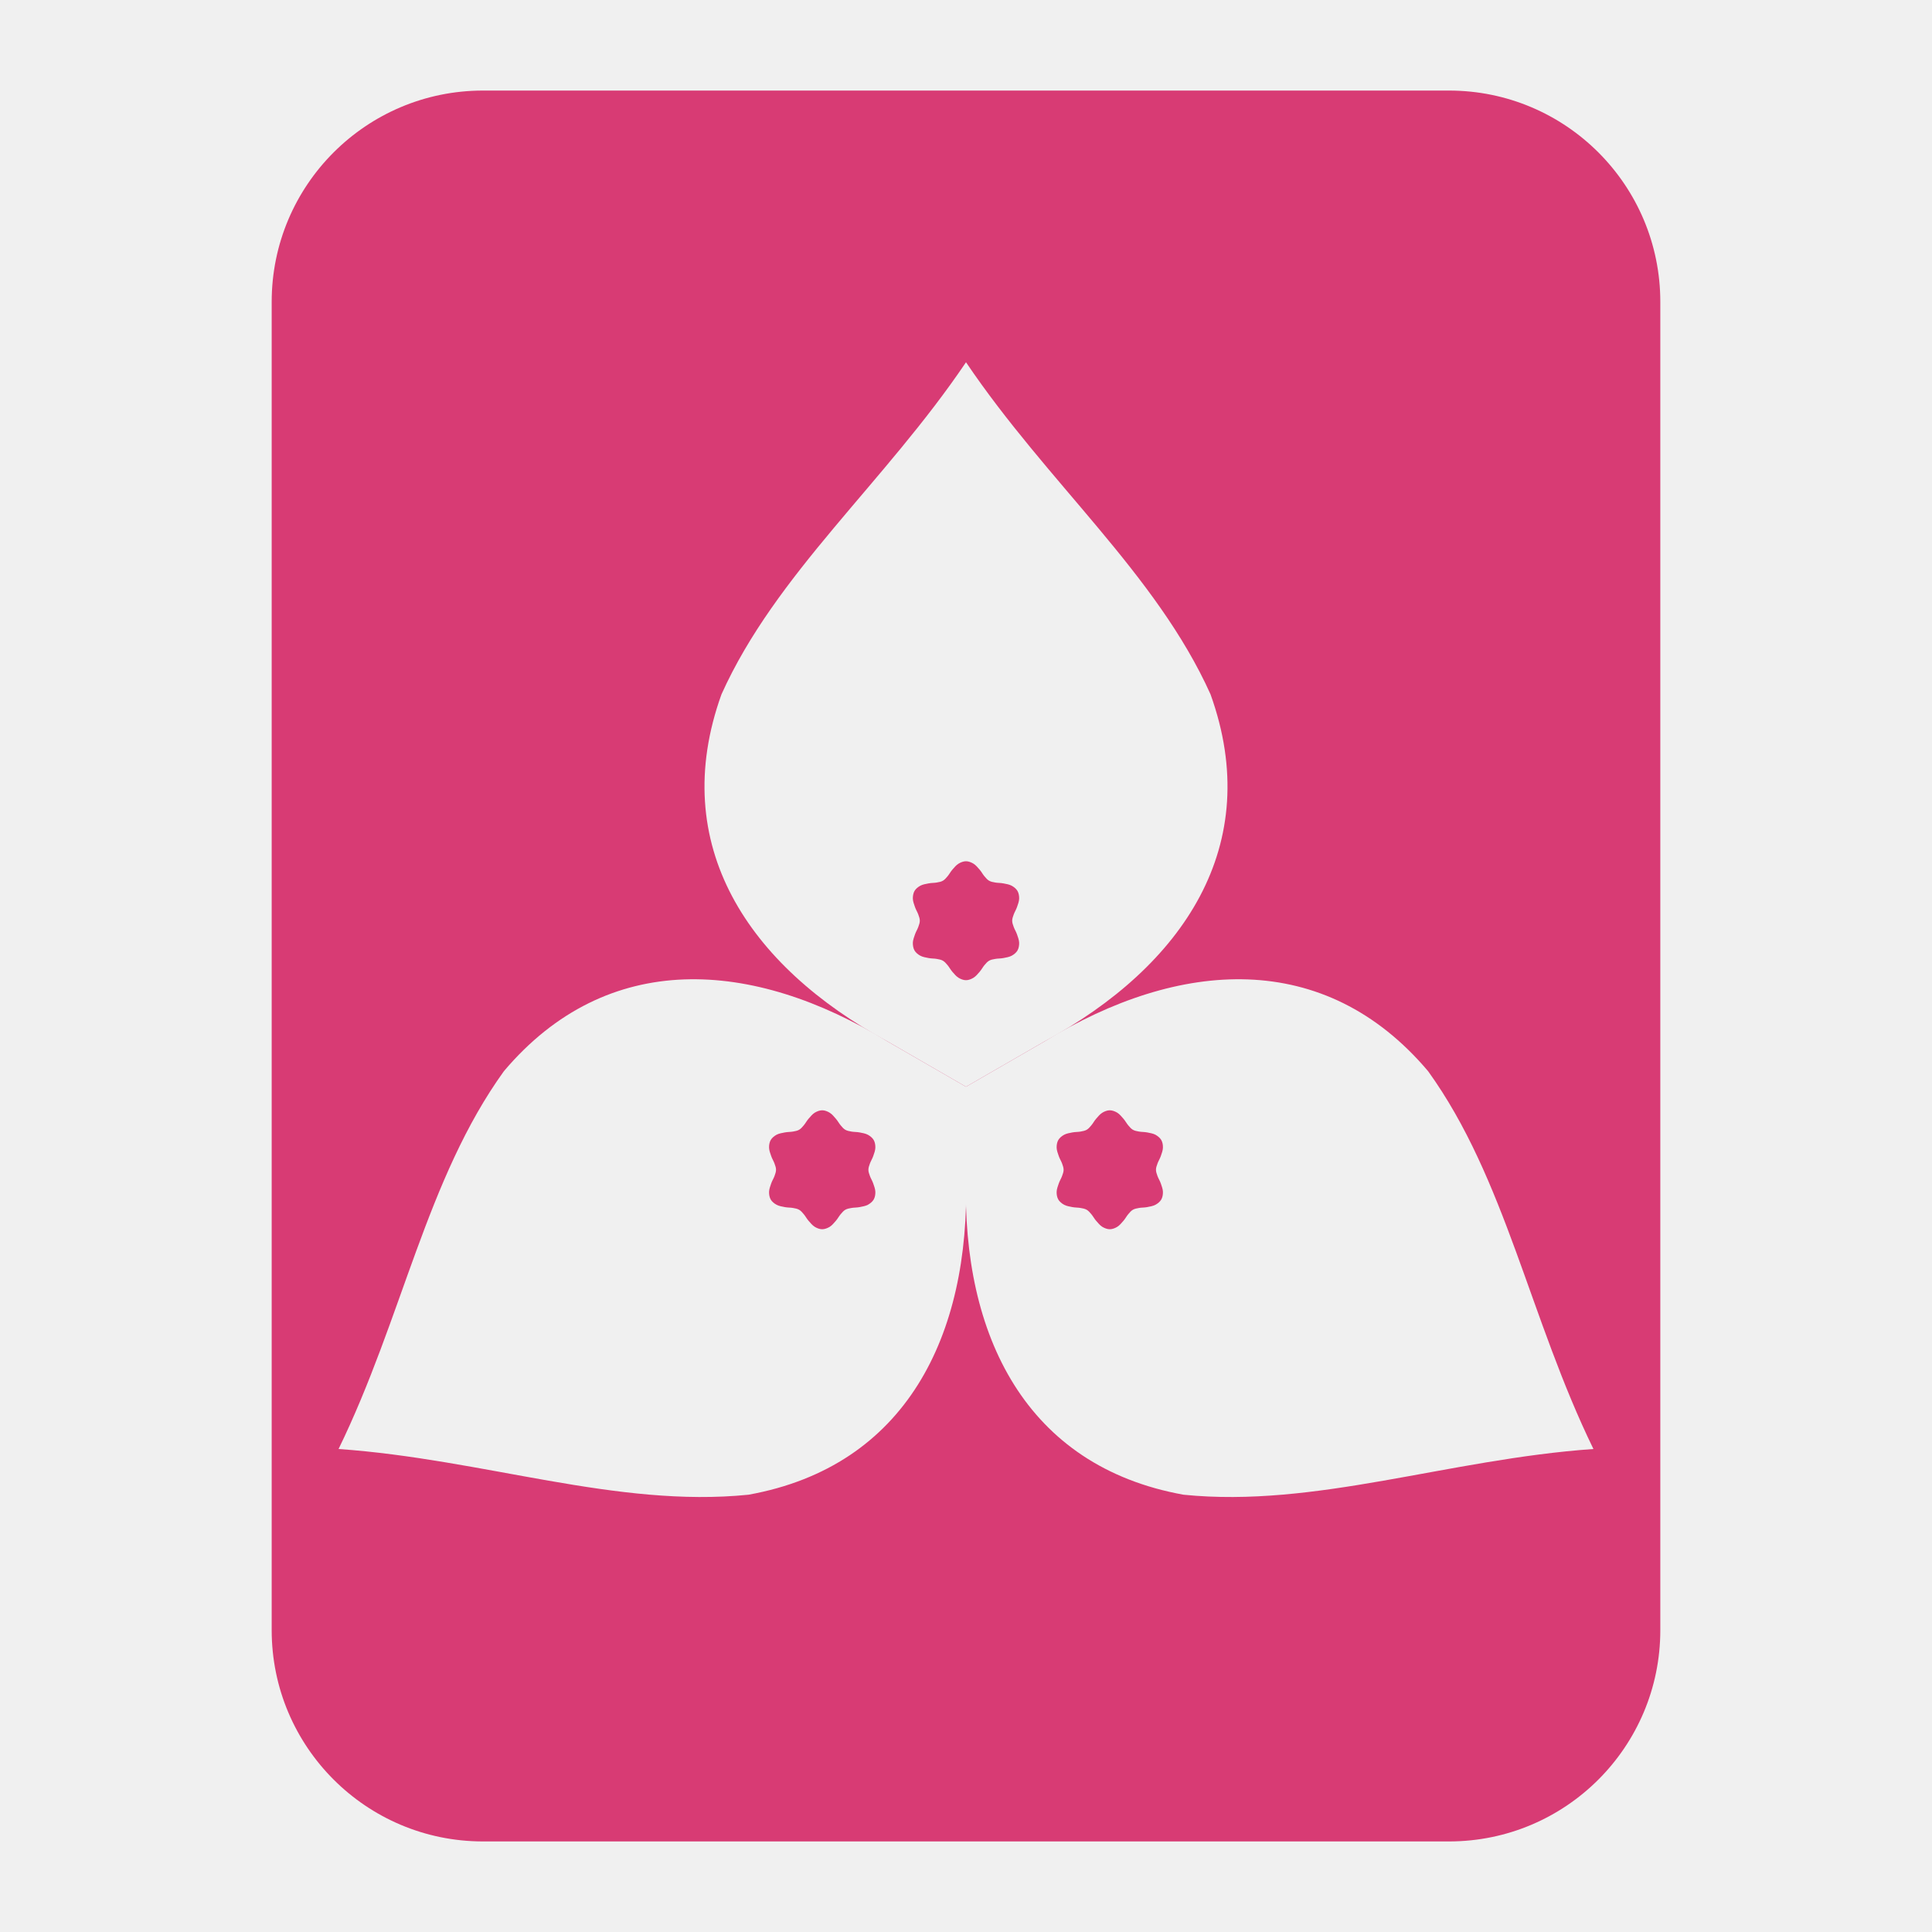
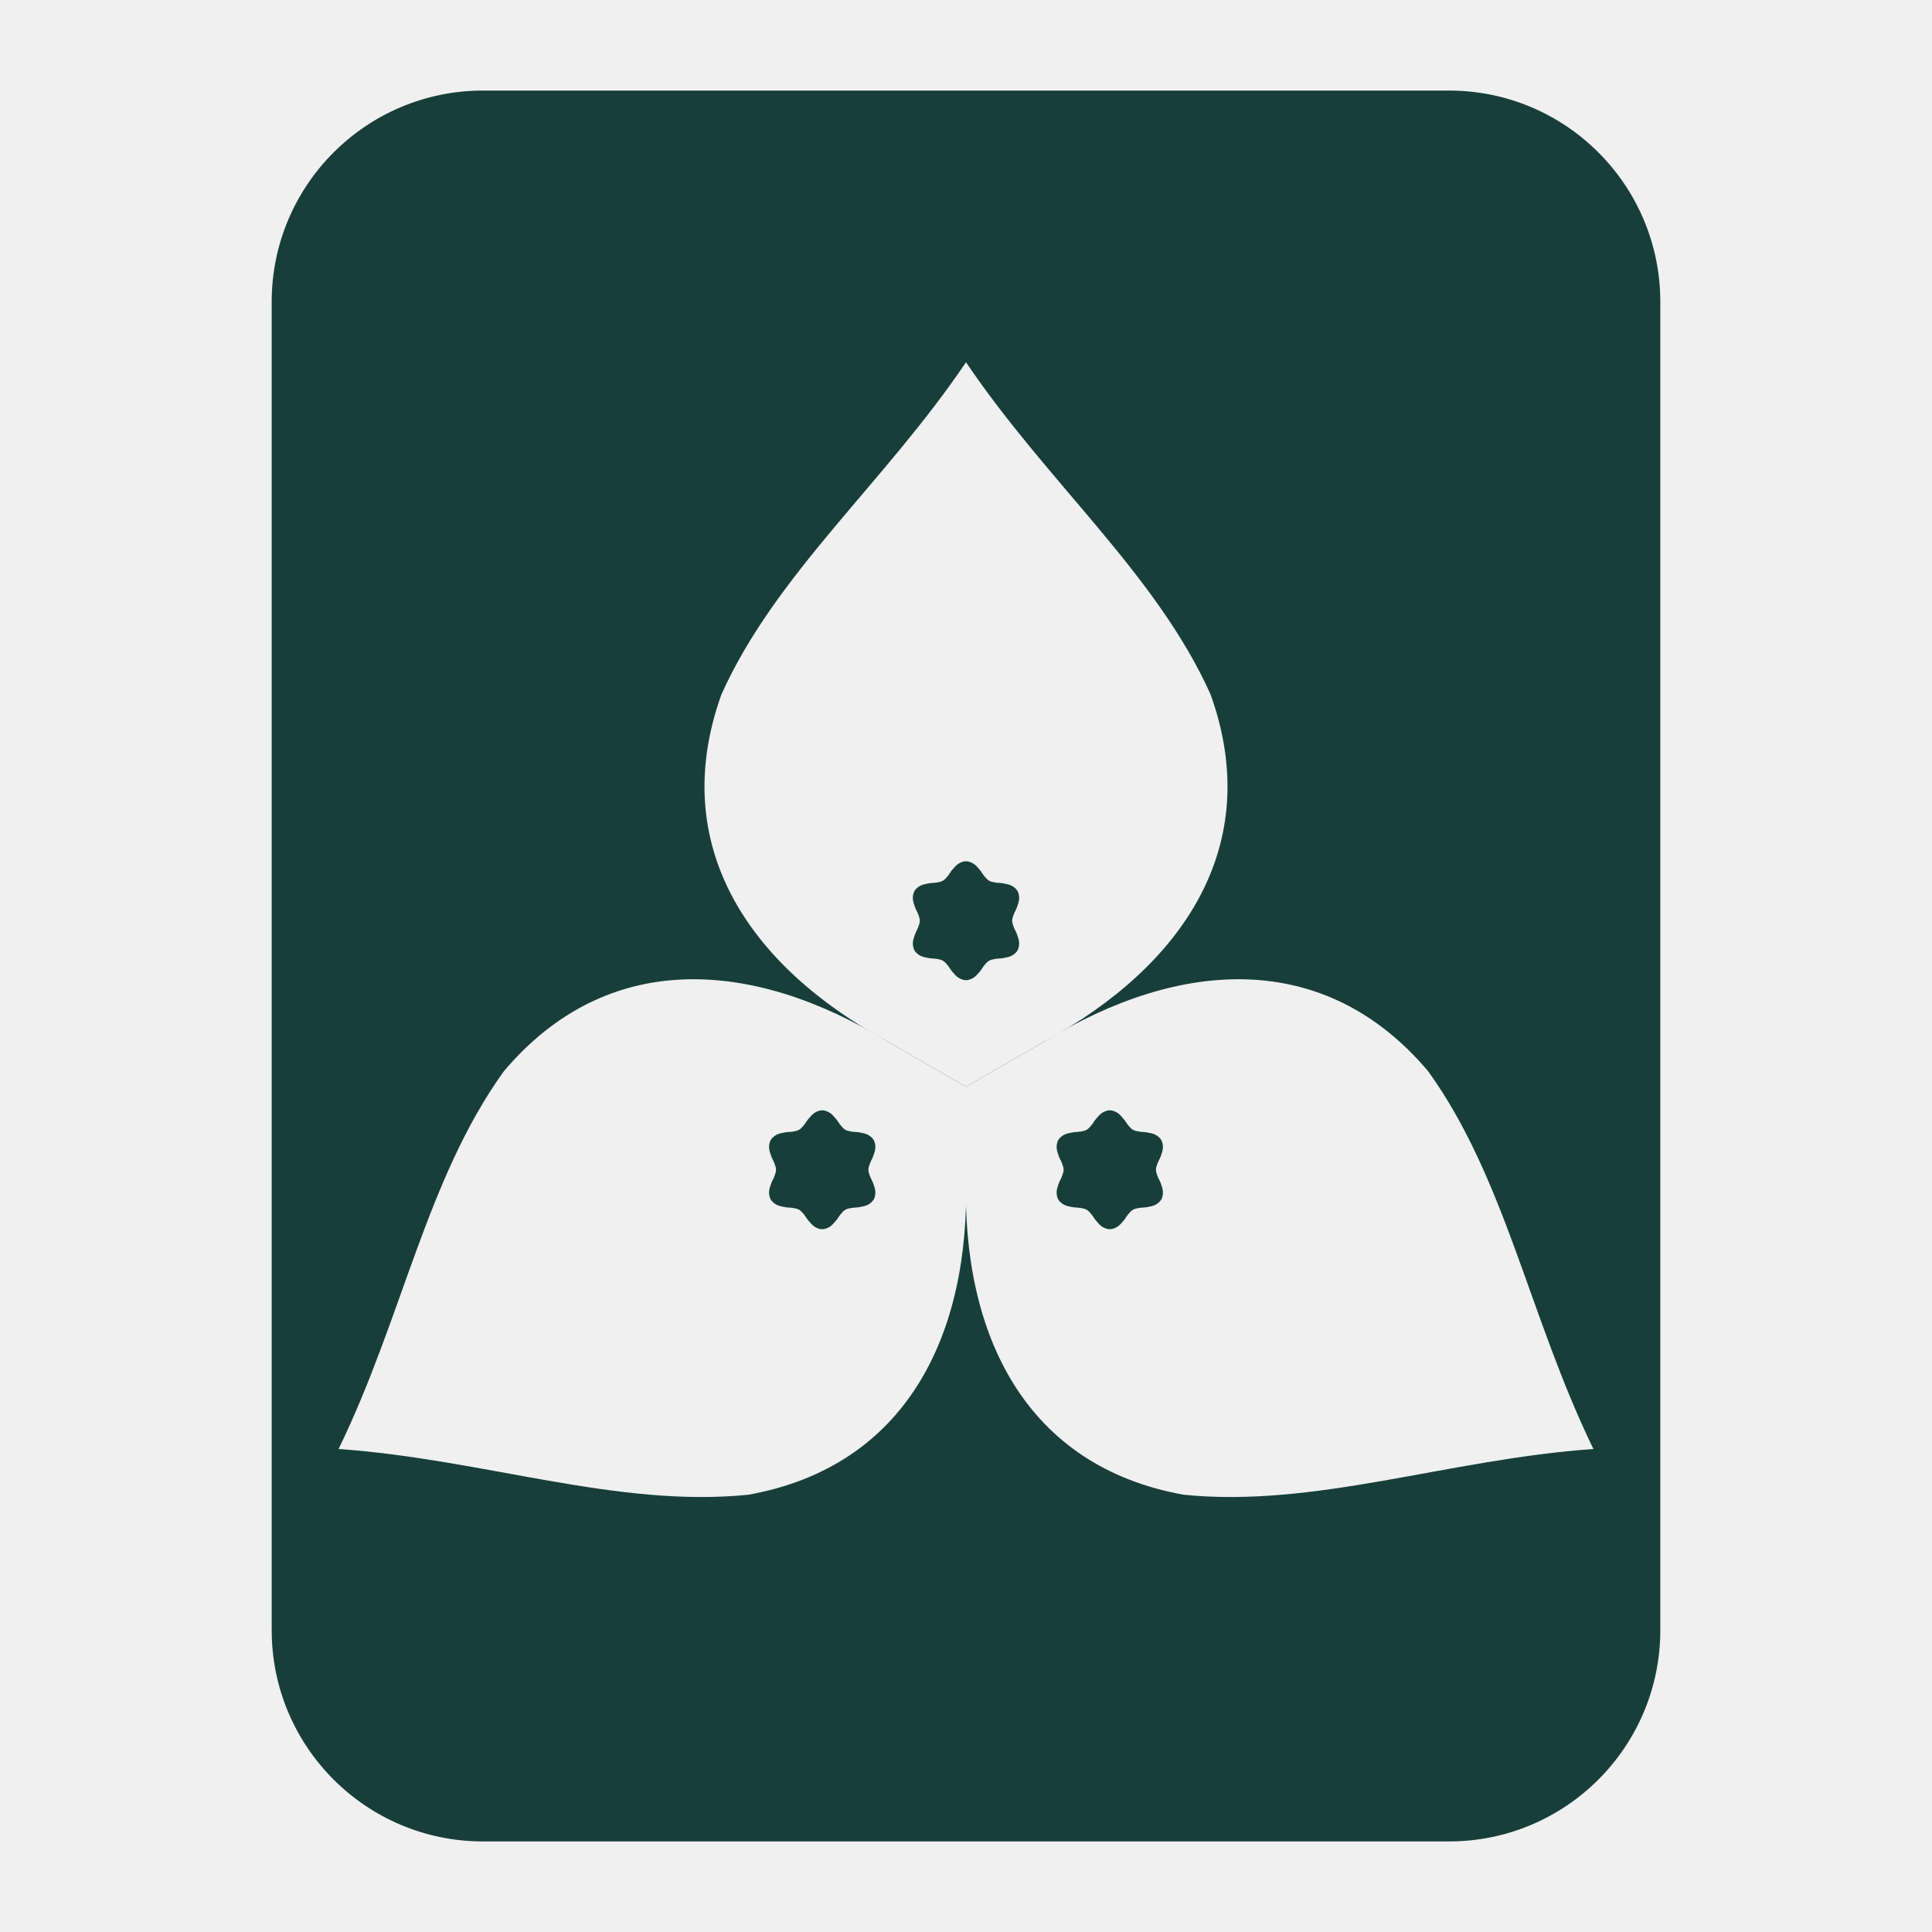
- <svg xmlns="http://www.w3.org/2000/svg" viewBox="0 0 64 64" color="#D83B74">
+ <svg xmlns="http://www.w3.org/2000/svg" viewBox="0 0 64 64" color="#173E3B">
  <defs>
-     <mask id="huapai-three-flowers" maskUnits="userSpaceOnUse" x="0" y="0" width="64" height="64">
-       <rect width="64" height="64" fill="white" />
-       <g color="black">
-         <g fill="currentColor" fill-rule="evenodd">
-           <path d="M32 36L29.402 34.5C24.8 32 22.1 28 23.9 23C25.7 19 29.3 16 32 12C34.7 16 38.3 19 40.1 23C41.9 28 39.2 32 34.598 34.5L32 36ZM32 28.53C32.083 28.53 32.173 28.564 32.249 28.611C32.324 28.657 32.393 28.74 32.453 28.81C32.513 28.879 32.558 28.966 32.61 29.027C32.662 29.088 32.705 29.14 32.765 29.175C32.825 29.21 32.892 29.221 32.971 29.235C33.049 29.25 33.147 29.245 33.237 29.263C33.328 29.28 33.434 29.298 33.512 29.34C33.59 29.382 33.665 29.443 33.706 29.515C33.748 29.587 33.763 29.682 33.761 29.771C33.758 29.86 33.72 29.96 33.69 30.047C33.66 30.134 33.608 30.216 33.581 30.292C33.554 30.367 33.53 30.431 33.53 30.5C33.53 30.569 33.554 30.633 33.581 30.708C33.608 30.784 33.66 30.866 33.69 30.953C33.72 31.04 33.758 31.14 33.761 31.229C33.763 31.318 33.748 31.413 33.706 31.485C33.665 31.557 33.59 31.618 33.512 31.66C33.434 31.702 33.328 31.72 33.237 31.737C33.147 31.755 33.049 31.75 32.971 31.765C32.892 31.779 32.825 31.79 32.765 31.825C32.705 31.86 32.662 31.912 32.61 31.973C32.558 32.034 32.513 32.121 32.453 32.19C32.393 32.26 32.324 32.343 32.249 32.389C32.173 32.436 32.083 32.47 32 32.47C31.917 32.47 31.827 32.436 31.751 32.389C31.676 32.343 31.607 32.26 31.547 32.19C31.487 32.121 31.442 32.034 31.39 31.973C31.338 31.912 31.295 31.86 31.235 31.825C31.175 31.79 31.108 31.779 31.029 31.765C30.951 31.75 30.853 31.755 30.763 31.737C30.672 31.72 30.566 31.702 30.488 31.66C30.41 31.618 30.335 31.557 30.294 31.485C30.253 31.413 30.237 31.318 30.239 31.229C30.242 31.14 30.28 31.04 30.31 30.953C30.34 30.866 30.392 30.784 30.419 30.708C30.446 30.633 30.47 30.569 30.47 30.5C30.47 30.431 30.446 30.367 30.419 30.292C30.392 30.216 30.34 30.134 30.31 30.047C30.28 29.96 30.242 29.86 30.239 29.771C30.237 29.682 30.253 29.587 30.294 29.515C30.335 29.443 30.41 29.382 30.488 29.34C30.566 29.298 30.672 29.28 30.763 29.263C30.853 29.245 30.951 29.25 31.029 29.235C31.108 29.221 31.175 29.21 31.235 29.175C31.295 29.14 31.338 29.088 31.39 29.027C31.442 28.966 31.487 28.879 31.547 28.81C31.607 28.74 31.676 28.657 31.751 28.611C31.827 28.564 31.917 28.53 32 28.53Z" />
-           <path d="M32 36L29.402 34.5C24.8 32 22.1 28 23.9 23C25.7 19 29.3 16 32 12C34.7 16 38.3 19 40.1 23C41.9 28 39.2 32 34.598 34.5L32 36ZM32 28.53C32.083 28.53 32.173 28.564 32.249 28.611C32.324 28.657 32.393 28.74 32.453 28.81C32.513 28.879 32.558 28.966 32.61 29.027C32.662 29.088 32.705 29.14 32.765 29.175C32.825 29.21 32.892 29.221 32.971 29.235C33.049 29.25 33.147 29.245 33.237 29.263C33.328 29.28 33.434 29.298 33.512 29.34C33.59 29.382 33.665 29.443 33.706 29.515C33.748 29.587 33.763 29.682 33.761 29.771C33.758 29.86 33.72 29.96 33.69 30.047C33.66 30.134 33.608 30.216 33.581 30.292C33.554 30.367 33.53 30.431 33.53 30.5C33.53 30.569 33.554 30.633 33.581 30.708C33.608 30.784 33.66 30.866 33.69 30.953C33.72 31.04 33.758 31.14 33.761 31.229C33.763 31.318 33.748 31.413 33.706 31.485C33.665 31.557 33.59 31.618 33.512 31.66C33.434 31.702 33.328 31.72 33.237 31.737C33.147 31.755 33.049 31.75 32.971 31.765C32.892 31.779 32.825 31.79 32.765 31.825C32.705 31.86 32.662 31.912 32.61 31.973C32.558 32.034 32.513 32.121 32.453 32.19C32.393 32.26 32.324 32.343 32.249 32.389C32.173 32.436 32.083 32.47 32 32.47C31.917 32.47 31.827 32.436 31.751 32.389C31.676 32.343 31.607 32.26 31.547 32.19C31.487 32.121 31.442 32.034 31.39 31.973C31.338 31.912 31.295 31.86 31.235 31.825C31.175 31.79 31.108 31.779 31.029 31.765C30.951 31.75 30.853 31.755 30.763 31.737C30.672 31.72 30.566 31.702 30.488 31.66C30.41 31.618 30.335 31.557 30.294 31.485C30.253 31.413 30.237 31.318 30.239 31.229C30.242 31.14 30.28 31.04 30.31 30.953C30.34 30.866 30.392 30.784 30.419 30.708C30.446 30.633 30.47 30.569 30.47 30.5C30.47 30.431 30.446 30.367 30.419 30.292C30.392 30.216 30.34 30.134 30.31 30.047C30.28 29.96 30.242 29.86 30.239 29.771C30.237 29.682 30.253 29.587 30.294 29.515C30.335 29.443 30.41 29.382 30.488 29.34C30.566 29.298 30.672 29.28 30.763 29.263C30.853 29.245 30.951 29.25 31.029 29.235C31.108 29.221 31.175 29.21 31.235 29.175C31.295 29.14 31.338 29.088 31.39 29.027C31.442 28.966 31.487 28.879 31.547 28.81C31.607 28.74 31.676 28.657 31.751 28.611C31.827 28.564 31.917 28.53 32 28.53Z" transform="rotate(120 32 36)" />
-           <path d="M32 36L29.402 34.5C24.8 32 22.1 28 23.9 23C25.7 19 29.3 16 32 12C34.7 16 38.3 19 40.1 23C41.9 28 39.2 32 34.598 34.5L32 36ZM32 28.53C32.083 28.53 32.173 28.564 32.249 28.611C32.324 28.657 32.393 28.74 32.453 28.81C32.513 28.879 32.558 28.966 32.61 29.027C32.662 29.088 32.705 29.14 32.765 29.175C32.825 29.21 32.892 29.221 32.971 29.235C33.049 29.25 33.147 29.245 33.237 29.263C33.328 29.28 33.434 29.298 33.512 29.34C33.59 29.382 33.665 29.443 33.706 29.515C33.748 29.587 33.763 29.682 33.761 29.771C33.758 29.86 33.72 29.96 33.69 30.047C33.66 30.134 33.608 30.216 33.581 30.292C33.554 30.367 33.53 30.431 33.53 30.5C33.53 30.569 33.554 30.633 33.581 30.708C33.608 30.784 33.66 30.866 33.69 30.953C33.72 31.04 33.758 31.14 33.761 31.229C33.763 31.318 33.748 31.413 33.706 31.485C33.665 31.557 33.59 31.618 33.512 31.66C33.434 31.702 33.328 31.72 33.237 31.737C33.147 31.755 33.049 31.75 32.971 31.765C32.892 31.779 32.825 31.79 32.765 31.825C32.705 31.86 32.662 31.912 32.61 31.973C32.558 32.034 32.513 32.121 32.453 32.19C32.393 32.26 32.324 32.343 32.249 32.389C32.173 32.436 32.083 32.47 32 32.47C31.917 32.47 31.827 32.436 31.751 32.389C31.676 32.343 31.607 32.26 31.547 32.19C31.487 32.121 31.442 32.034 31.39 31.973C31.338 31.912 31.295 31.86 31.235 31.825C31.175 31.79 31.108 31.779 31.029 31.765C30.951 31.75 30.853 31.755 30.763 31.737C30.672 31.72 30.566 31.702 30.488 31.66C30.41 31.618 30.335 31.557 30.294 31.485C30.253 31.413 30.237 31.318 30.239 31.229C30.242 31.14 30.28 31.04 30.31 30.953C30.34 30.866 30.392 30.784 30.419 30.708C30.446 30.633 30.47 30.569 30.47 30.5C30.47 30.431 30.446 30.367 30.419 30.292C30.392 30.216 30.34 30.134 30.31 30.047C30.28 29.96 30.242 29.86 30.239 29.771C30.237 29.682 30.253 29.587 30.294 29.515C30.335 29.443 30.41 29.382 30.488 29.34C30.566 29.298 30.672 29.28 30.763 29.263C30.853 29.245 30.951 29.25 31.029 29.235C31.108 29.221 31.175 29.21 31.235 29.175C31.295 29.14 31.338 29.088 31.39 29.027C31.442 28.966 31.487 28.879 31.547 28.81C31.607 28.74 31.676 28.657 31.751 28.611C31.827 28.564 31.917 28.53 32 28.53Z" transform="rotate(240 32 36)" />
-         </g>
-       </g>
+     <mask id="cut">
+       <rect width="64" height="64" fill="#fff" />
+       <path d="M32 36L29.402 34.5C24.8 32 22.1 28 23.9 23C25.7 19 29.3 16 32 12C34.7 16 38.3 19 40.1 23C41.9 28 39.2 32 34.598 34.5L32 36ZM32 28.53C32.083 28.53 32.173 28.564 32.249 28.611C32.324 28.657 32.393 28.74 32.453 28.81C32.513 28.879 32.558 28.966 32.61 29.027C32.662 29.088 32.705 29.14 32.765 29.175C32.825 29.21 32.892 29.221 32.971 29.235C33.049 29.25 33.147 29.245 33.237 29.263C33.328 29.28 33.434 29.298 33.512 29.34C33.59 29.382 33.665 29.443 33.706 29.515C33.748 29.587 33.763 29.682 33.761 29.771C33.758 29.86 33.72 29.96 33.69 30.047C33.66 30.134 33.608 30.216 33.581 30.292C33.554 30.367 33.53 30.431 33.53 30.5C33.53 30.569 33.554 30.633 33.581 30.708C33.608 30.784 33.66 30.866 33.69 30.953C33.72 31.04 33.758 31.14 33.761 31.229C33.763 31.318 33.748 31.413 33.706 31.485C33.665 31.557 33.59 31.618 33.512 31.66C33.434 31.702 33.328 31.72 33.237 31.737C33.147 31.755 33.049 31.75 32.971 31.765C32.892 31.779 32.825 31.79 32.765 31.825C32.705 31.86 32.662 31.912 32.61 31.973C32.558 32.034 32.513 32.121 32.453 32.19C32.393 32.26 32.324 32.343 32.249 32.389C32.173 32.436 32.083 32.47 32 32.47C31.917 32.47 31.827 32.436 31.751 32.389C31.676 32.343 31.607 32.26 31.547 32.19C31.487 32.121 31.442 32.034 31.39 31.973C31.338 31.912 31.295 31.86 31.235 31.825C31.175 31.79 31.108 31.779 31.029 31.765C30.951 31.75 30.853 31.755 30.763 31.737C30.672 31.72 30.566 31.702 30.488 31.66C30.41 31.618 30.335 31.557 30.294 31.485C30.253 31.413 30.237 31.318 30.239 31.229C30.242 31.14 30.28 31.04 30.31 30.953C30.34 30.866 30.392 30.784 30.419 30.708C30.446 30.633 30.47 30.569 30.47 30.5C30.47 30.431 30.446 30.367 30.419 30.292C30.392 30.216 30.34 30.134 30.31 30.047C30.28 29.96 30.242 29.86 30.239 29.771C30.237 29.682 30.253 29.587 30.294 29.515C30.335 29.443 30.41 29.382 30.488 29.34C30.566 29.298 30.672 29.28 30.763 29.263C30.853 29.245 30.951 29.25 31.029 29.235C31.108 29.221 31.175 29.21 31.235 29.175C31.295 29.14 31.338 29.088 31.39 29.027C31.442 28.966 31.487 28.879 31.547 28.81C31.607 28.74 31.676 28.657 31.751 28.611C31.827 28.564 31.917 28.53 32 28.53Z" transform="rotate(0 32 36)" fill="#000" fill-rule="evenodd" />
+       <path d="M32 36L29.402 34.5C24.8 32 22.1 28 23.9 23C25.7 19 29.3 16 32 12C34.7 16 38.3 19 40.1 23C41.9 28 39.2 32 34.598 34.5L32 36ZM32 28.53C32.083 28.53 32.173 28.564 32.249 28.611C32.324 28.657 32.393 28.74 32.453 28.81C32.513 28.879 32.558 28.966 32.61 29.027C32.662 29.088 32.705 29.14 32.765 29.175C32.825 29.21 32.892 29.221 32.971 29.235C33.049 29.25 33.147 29.245 33.237 29.263C33.328 29.28 33.434 29.298 33.512 29.34C33.59 29.382 33.665 29.443 33.706 29.515C33.748 29.587 33.763 29.682 33.761 29.771C33.758 29.86 33.72 29.96 33.69 30.047C33.66 30.134 33.608 30.216 33.581 30.292C33.554 30.367 33.53 30.431 33.53 30.5C33.53 30.569 33.554 30.633 33.581 30.708C33.608 30.784 33.66 30.866 33.69 30.953C33.72 31.04 33.758 31.14 33.761 31.229C33.763 31.318 33.748 31.413 33.706 31.485C33.665 31.557 33.59 31.618 33.512 31.66C33.434 31.702 33.328 31.72 33.237 31.737C33.147 31.755 33.049 31.75 32.971 31.765C32.892 31.779 32.825 31.79 32.765 31.825C32.705 31.86 32.662 31.912 32.61 31.973C32.558 32.034 32.513 32.121 32.453 32.19C32.393 32.26 32.324 32.343 32.249 32.389C32.173 32.436 32.083 32.47 32 32.47C31.917 32.47 31.827 32.436 31.751 32.389C31.676 32.343 31.607 32.26 31.547 32.19C31.487 32.121 31.442 32.034 31.39 31.973C31.338 31.912 31.295 31.86 31.235 31.825C31.175 31.79 31.108 31.779 31.029 31.765C30.951 31.75 30.853 31.755 30.763 31.737C30.672 31.72 30.566 31.702 30.488 31.66C30.41 31.618 30.335 31.557 30.294 31.485C30.253 31.413 30.237 31.318 30.239 31.229C30.242 31.14 30.28 31.04 30.31 30.953C30.34 30.866 30.392 30.784 30.419 30.708C30.446 30.633 30.47 30.569 30.47 30.5C30.47 30.431 30.446 30.367 30.419 30.292C30.392 30.216 30.34 30.134 30.31 30.047C30.28 29.96 30.242 29.86 30.239 29.771C30.237 29.682 30.253 29.587 30.294 29.515C30.335 29.443 30.41 29.382 30.488 29.34C30.566 29.298 30.672 29.28 30.763 29.263C30.853 29.245 30.951 29.25 31.029 29.235C31.108 29.221 31.175 29.21 31.235 29.175C31.295 29.14 31.338 29.088 31.39 29.027C31.442 28.966 31.487 28.879 31.547 28.81C31.607 28.74 31.676 28.657 31.751 28.611C31.827 28.564 31.917 28.53 32 28.53Z" transform="rotate(120 32 36)" fill="#000" fill-rule="evenodd" />
+       <path d="M32 36L29.402 34.5C24.8 32 22.1 28 23.9 23C25.7 19 29.3 16 32 12C34.7 16 38.3 19 40.1 23C41.9 28 39.2 32 34.598 34.5L32 36ZM32 28.53C32.083 28.53 32.173 28.564 32.249 28.611C32.324 28.657 32.393 28.74 32.453 28.81C32.513 28.879 32.558 28.966 32.61 29.027C32.662 29.088 32.705 29.14 32.765 29.175C32.825 29.21 32.892 29.221 32.971 29.235C33.049 29.25 33.147 29.245 33.237 29.263C33.328 29.28 33.434 29.298 33.512 29.34C33.59 29.382 33.665 29.443 33.706 29.515C33.748 29.587 33.763 29.682 33.761 29.771C33.758 29.86 33.72 29.96 33.69 30.047C33.66 30.134 33.608 30.216 33.581 30.292C33.554 30.367 33.53 30.431 33.53 30.5C33.53 30.569 33.554 30.633 33.581 30.708C33.608 30.784 33.66 30.866 33.69 30.953C33.72 31.04 33.758 31.14 33.761 31.229C33.763 31.318 33.748 31.413 33.706 31.485C33.665 31.557 33.59 31.618 33.512 31.66C33.434 31.702 33.328 31.72 33.237 31.737C33.147 31.755 33.049 31.75 32.971 31.765C32.892 31.779 32.825 31.79 32.765 31.825C32.705 31.86 32.662 31.912 32.61 31.973C32.558 32.034 32.513 32.121 32.453 32.19C32.393 32.26 32.324 32.343 32.249 32.389C32.173 32.436 32.083 32.47 32 32.47C31.917 32.47 31.827 32.436 31.751 32.389C31.676 32.343 31.607 32.26 31.547 32.19C31.487 32.121 31.442 32.034 31.39 31.973C31.338 31.912 31.295 31.86 31.235 31.825C31.175 31.79 31.108 31.779 31.029 31.765C30.951 31.75 30.853 31.755 30.763 31.737C30.672 31.72 30.566 31.702 30.488 31.66C30.41 31.618 30.335 31.557 30.294 31.485C30.253 31.413 30.237 31.318 30.239 31.229C30.242 31.14 30.28 31.04 30.31 30.953C30.34 30.866 30.392 30.784 30.419 30.708C30.446 30.633 30.47 30.569 30.47 30.5C30.47 30.431 30.446 30.367 30.419 30.292C30.392 30.216 30.34 30.134 30.31 30.047C30.28 29.96 30.242 29.86 30.239 29.771C30.237 29.682 30.253 29.587 30.294 29.515C30.335 29.443 30.41 29.382 30.488 29.34C30.566 29.298 30.672 29.28 30.763 29.263C30.853 29.245 30.951 29.25 31.029 29.235C31.108 29.221 31.175 29.21 31.235 29.175C31.295 29.14 31.338 29.088 31.39 29.027C31.442 28.966 31.487 28.879 31.547 28.81C31.607 28.74 31.676 28.657 31.751 28.611C31.827 28.564 31.917 28.53 32 28.53Z" transform="rotate(240 32 36)" fill="#000" fill-rule="evenodd" />
    </mask>
  </defs>
-   <rect x="9" y="3" width="46" height="58" rx="7" fill="currentColor" mask="url(#huapai-three-flowers)" />
+   <rect x="9" y="3" width="46" height="58" rx="7" fill="currentColor" mask="url(#cut)" />
</svg>
